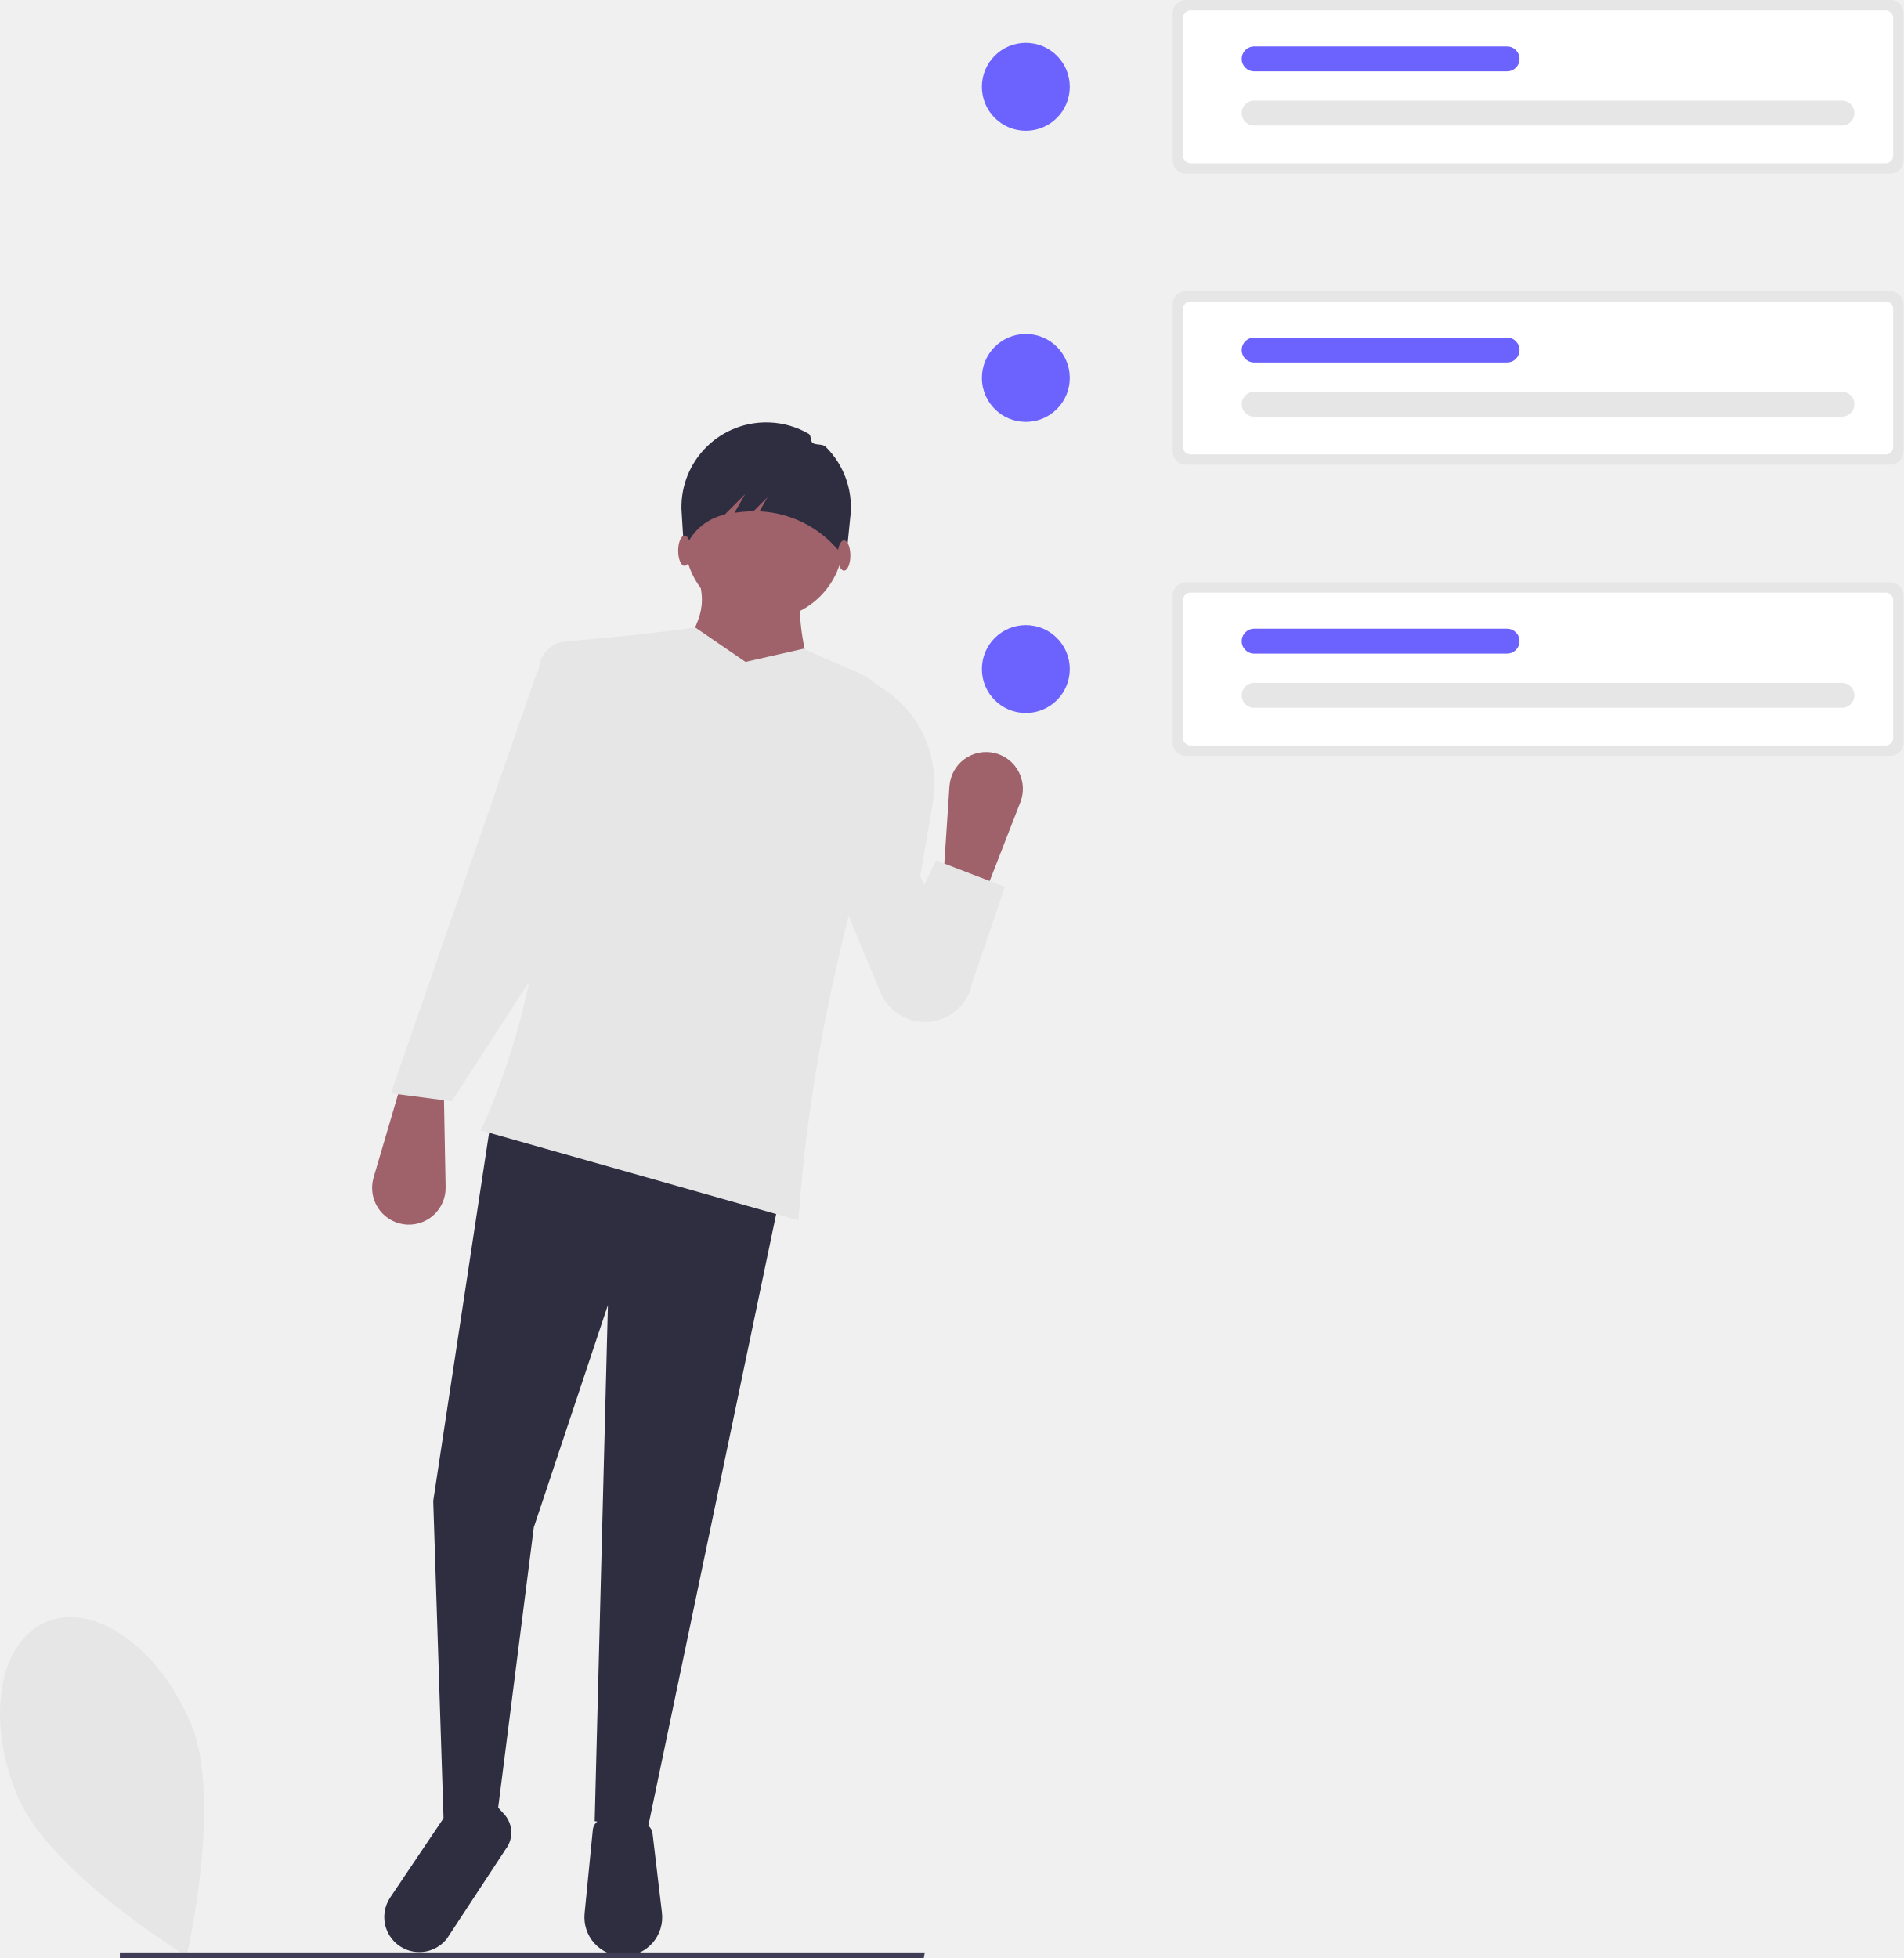
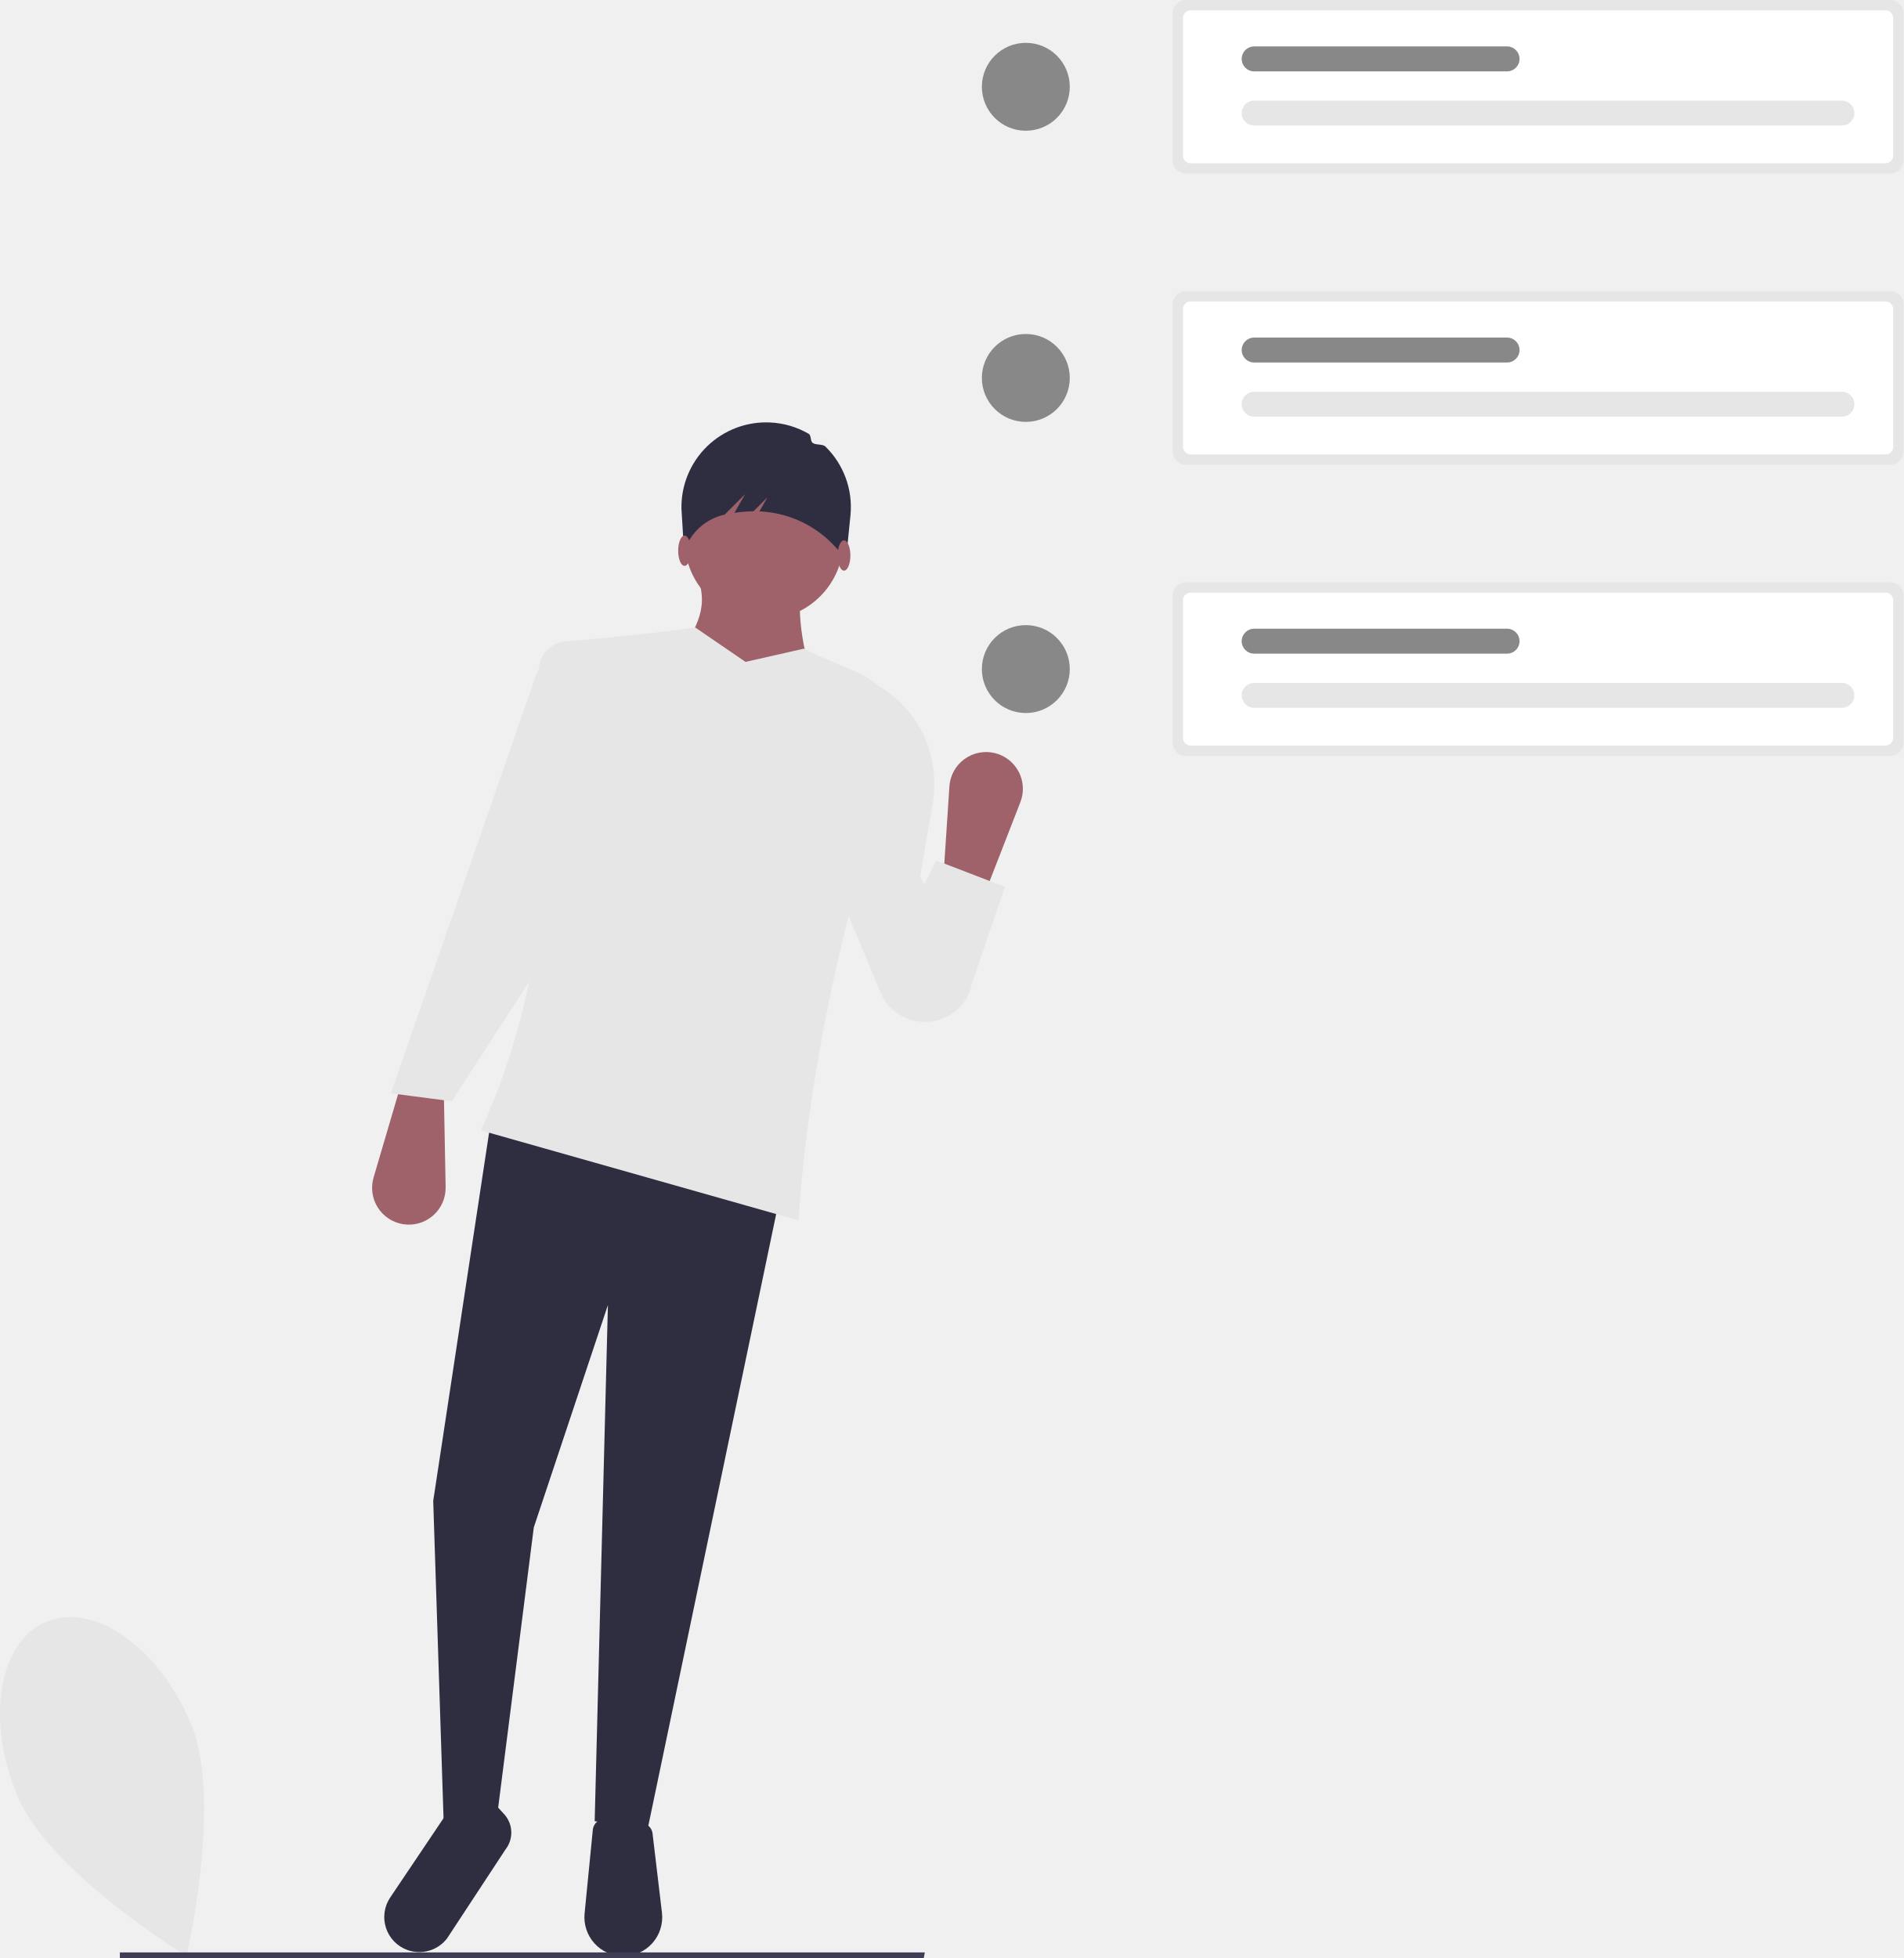
<svg xmlns="http://www.w3.org/2000/svg" id="f71115d1-abc3-47ac-8361-b6e087de44cd" data-name="Layer 1" width="719.177" height="739.776" viewBox="0 0 719.177 739.776">
  <path d="M312.55,731.364c12.103,28.843-1.665,87.789-1.665,87.789s-51.709-31.47-63.812-60.313-7.258-58.376,10.823-65.963S300.447,702.521,312.55,731.364Z" transform="translate(-240.4115 -80.11215)" fill="#e6e6e6" />
-   <circle cx="387.571" cy="252.791" r="16.606" fill="#6c63ff" />
-   <circle cx="387.571" cy="142.791" r="16.606" fill="#6c63ff" />
-   <circle cx="387.571" cy="32.791" r="16.606" fill="#6c63ff" />
+   <circle cx="387.571" cy="252.791" r="16.606" fill="#888888" />
+   <circle cx="387.571" cy="142.791" r="16.606" fill="#888888" />
+   <circle cx="387.571" cy="32.791" r="16.606" fill="#888888" />
  <path d="M688.459,80.112a5.006,5.006,0,0,0-5,5v55.583a5.006,5.006,0,0,0,5,5H954.588a5.006,5.006,0,0,0,5-5v-55.583a5.006,5.006,0,0,0-5-5Z" transform="translate(-240.4115 -80.11215)" fill="#e6e6e6" />
  <path d="M690.256,84.011A2.902,2.902,0,0,0,687.357,86.91v51.987a2.902,2.902,0,0,0,2.899,2.899H952.791a2.902,2.902,0,0,0,2.898-2.899V86.91a2.902,2.902,0,0,0-2.898-2.899Z" transform="translate(-240.4115 -80.11215)" fill="#fff" />
  <path d="M936.307,127.541a4.71,4.71,0,1,0,0-9.421H714.249a4.71,4.71,0,0,0,0,9.421Z" transform="translate(-240.4115 -80.11215)" fill="#e6e6e6" />
-   <path d="M809.801,107.077a4.71,4.71,0,0,0,0-9.421h-95.552a4.71,4.71,0,1,0,0,9.421Z" transform="translate(-240.4115 -80.11215)" fill="#6c63ff" />
+   <path d="M809.801,107.077a4.71,4.71,0,0,0,0-9.421h-95.552a4.71,4.71,0,1,0,0,9.421Z" transform="translate(-240.4115 -80.11215)" fill="#888888" />
  <path d="M688.459,190.112a5.006,5.006,0,0,0-5,5v55.583a5.006,5.006,0,0,0,5,5H954.588a5.006,5.006,0,0,0,5-5v-55.583a5.006,5.006,0,0,0-5-5Z" transform="translate(-240.4115 -80.11215)" fill="#e6e6e6" />
  <path d="M690.256,194.011A2.902,2.902,0,0,0,687.357,196.91v51.987a2.902,2.902,0,0,0,2.899,2.899H952.791a2.902,2.902,0,0,0,2.898-2.899V196.91a2.902,2.902,0,0,0-2.898-2.899Z" transform="translate(-240.4115 -80.11215)" fill="#fff" />
  <path d="M936.307,237.541a4.71,4.71,0,1,0,0-9.421H714.249a4.71,4.71,0,0,0,0,9.421Z" transform="translate(-240.4115 -80.11215)" fill="#e6e6e6" />
-   <path d="M809.801,217.077a4.71,4.71,0,0,0,0-9.421h-95.552a4.71,4.71,0,1,0,0,9.421Z" transform="translate(-240.4115 -80.11215)" fill="#6c63ff" />
+   <path d="M809.801,217.077a4.71,4.71,0,0,0,0-9.421h-95.552a4.71,4.71,0,1,0,0,9.421Z" transform="translate(-240.4115 -80.11215)" fill="#888888" />
  <path d="M688.459,300.112a5.006,5.006,0,0,0-5,5v55.583a5.006,5.006,0,0,0,5,5H954.588a5.006,5.006,0,0,0,5-5v-55.583a5.006,5.006,0,0,0-5-5Z" transform="translate(-240.4115 -80.11215)" fill="#e6e6e6" />
  <path d="M690.256,304.011A2.902,2.902,0,0,0,687.357,306.91v51.987a2.902,2.902,0,0,0,2.899,2.899H952.791a2.902,2.902,0,0,0,2.898-2.899V306.91a2.902,2.902,0,0,0-2.898-2.899Z" transform="translate(-240.4115 -80.11215)" fill="#fff" />
  <path d="M936.307,347.541a4.71,4.71,0,1,0,0-9.421H714.249a4.71,4.71,0,0,0,0,9.421Z" transform="translate(-240.4115 -80.11215)" fill="#e6e6e6" />
-   <path d="M809.801,327.077a4.71,4.71,0,0,0,0-9.421h-95.552a4.71,4.71,0,1,0,0,9.421Z" transform="translate(-240.4115 -80.11215)" fill="#6c63ff" />
+   <path d="M809.801,327.077a4.71,4.71,0,0,0,0-9.421h-95.552a4.71,4.71,0,1,0,0,9.421Z" transform="translate(-240.4115 -80.11215)" fill="#888888" />
  <path d="M392.742,542.641h0a13.892,13.892,0,0,1-11.183-17.646l10.53-35.8,16,3,.688,36.458A13.892,13.892,0,0,1,392.742,542.641Z" transform="translate(-240.4115 -80.11215)" fill="#9f616a" />
  <polygon points="244.677 691.083 224.677 688.083 229.677 493.083 201.677 577.083 186.677 695.083 167.677 690.083 163.677 567.083 185.677 422.083 295.677 447.083 244.677 691.083" fill="#2f2e41" />
  <path d="M475.906,819.195h0a14.7,14.7,0,0,1-14.629-16.139l3.106-31.574a4.634,4.634,0,0,1,2.411-3.621c5.896-3.18,11.958-2.409,18.163,1.742a4.606,4.606,0,0,1,2.002,3.284l3.545,29.877A14.7,14.7,0,0,1,475.906,819.195Z" transform="translate(-240.4115 -80.11215)" fill="#2f2e41" />
  <path d="M394.27,816.845h0a13.241,13.241,0,0,1-6.428-19.822l21.334-31.713c7.691-5.519,12.329-2.831,14.132,7.482l4.313-10.807,3.25,3.545a10.338,10.338,0,0,1,.547,13.323l-22.129,33.677A13.241,13.241,0,0,1,394.27,816.845Z" transform="translate(-240.4115 -80.11215)" fill="#2f2e41" />
  <circle cx="288.677" cy="204.083" r="30" fill="#9f616a" />
  <path d="M548.088,339.195l-51-10c6.569-14.011,11.83-18.752,6-34h41C540.473,310.989,543.967,325.814,548.088,339.195Z" transform="translate(-240.4115 -80.11215)" fill="#9f616a" />
  <path d="M542.088,541.195l-120-34c24.036-52.902,29.071-110.983,21.944-172.38a11.109,11.109,0,0,1,10.149-12.364c15.653-1.289,31.972-2.944,48.907-5.255l19,13,22-5c7.059,3.422,14.17,6.267,20.587,9.104a25.738,25.738,0,0,1,13.993,31.655C559.116,425.003,546.028,483.494,542.088,541.195Z" transform="translate(-240.4115 -80.11215)" fill="#e6e6e6" />
  <path d="M411.088,496.195l-23-3L442.575,336.199c2.772-7.986,9.645-12.308,18.013-13.504l8,1-6,93Z" transform="translate(-240.4115 -80.11215)" fill="#e6e6e6" />
  <path d="M591.256,466.182h0a18.23,18.23,0,0,1-18.233-11.183l-21.934-52.804,18-65,4.758,3.028q.688.438,1.357.897c13.704,9.399,20.372,26.167,17.579,42.548l-4.694,27.527L607.453,452.772A18.23,18.23,0,0,1,591.256,466.182Z" transform="translate(-240.4115 -80.11215)" fill="#e6e6e6" />
  <path d="M531.396,239.732h0a31.858,31.858,0,0,1,14.555,4.285c1.02.594.549,2.735,1.491,3.433,1.187.879,3.765.345,4.817,1.375a31.927,31.927,0,0,1,9.494,25.723l-1.674,16.644-3.949-4.319a41.164,41.164,0,0,0-27.452-13.477q-.672-.046-1.346-.072l3.038-5.317-5.28,5.28a51.414,51.414,0,0,0-7.194.586L521.936,266.803l-7.752,7.752-.001 0a20.727,20.727,0,0,0-14.483,11.812l-.861,1.908-.964-15.879A32.006,32.006,0,0,1,531.396,239.732Z" transform="translate(-240.4115 -80.11215)" fill="#2f2e41" />
  <ellipse cx="318.873" cy="209.883" rx="2.41" ry="5.723" fill="#9f616a" />
  <ellipse cx="258.633" cy="208.076" rx="2.41" ry="5.723" fill="#9f616a" />
  <path d="M616.279,364.643h0A13.892,13.892,0,0,1,625.924,383.174l-13.53,34.777L596.706,413.604l2.409-36.385A13.892,13.892,0,0,1,616.279,364.643Z" transform="translate(-240.4115 -80.11215)" fill="#9f616a" />
  <polygon points="357.677 384.083 332.677 368.083 353.677 325.083 379.677 335.083 366.677 373.083 357.677 384.083" fill="#e6e6e6" />
  <polygon points="349.027 739.776 45.288 739.776 45.288 737.67 349.408 737.67 349.027 739.776" fill="#3f3d56" />
</svg>
